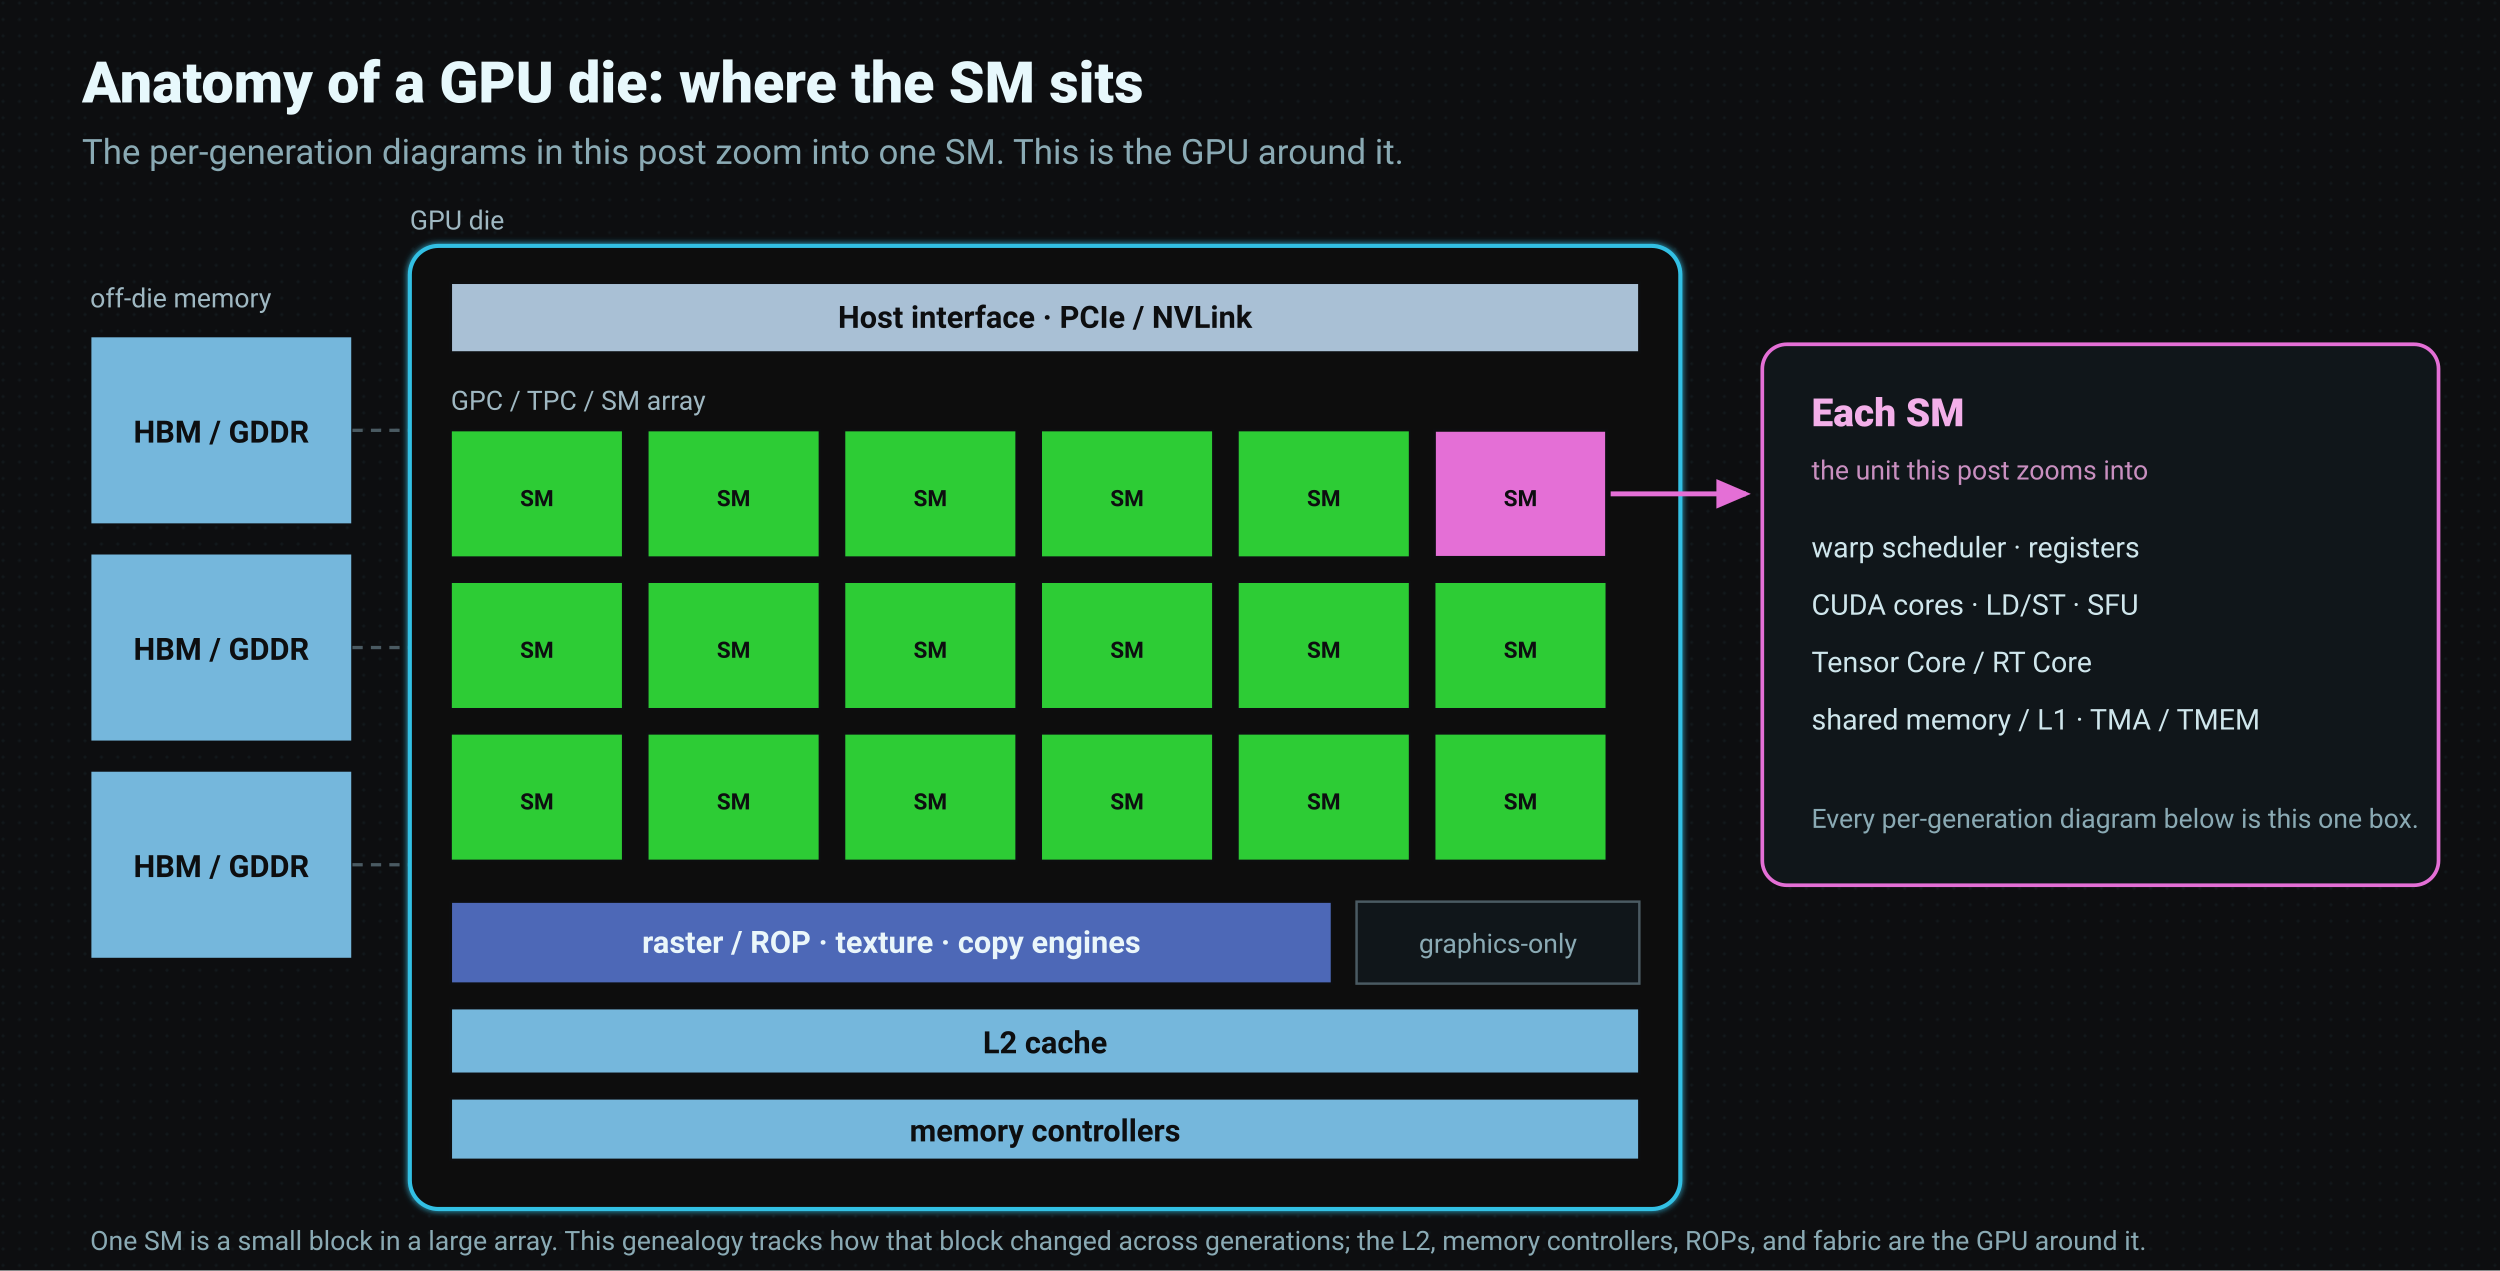
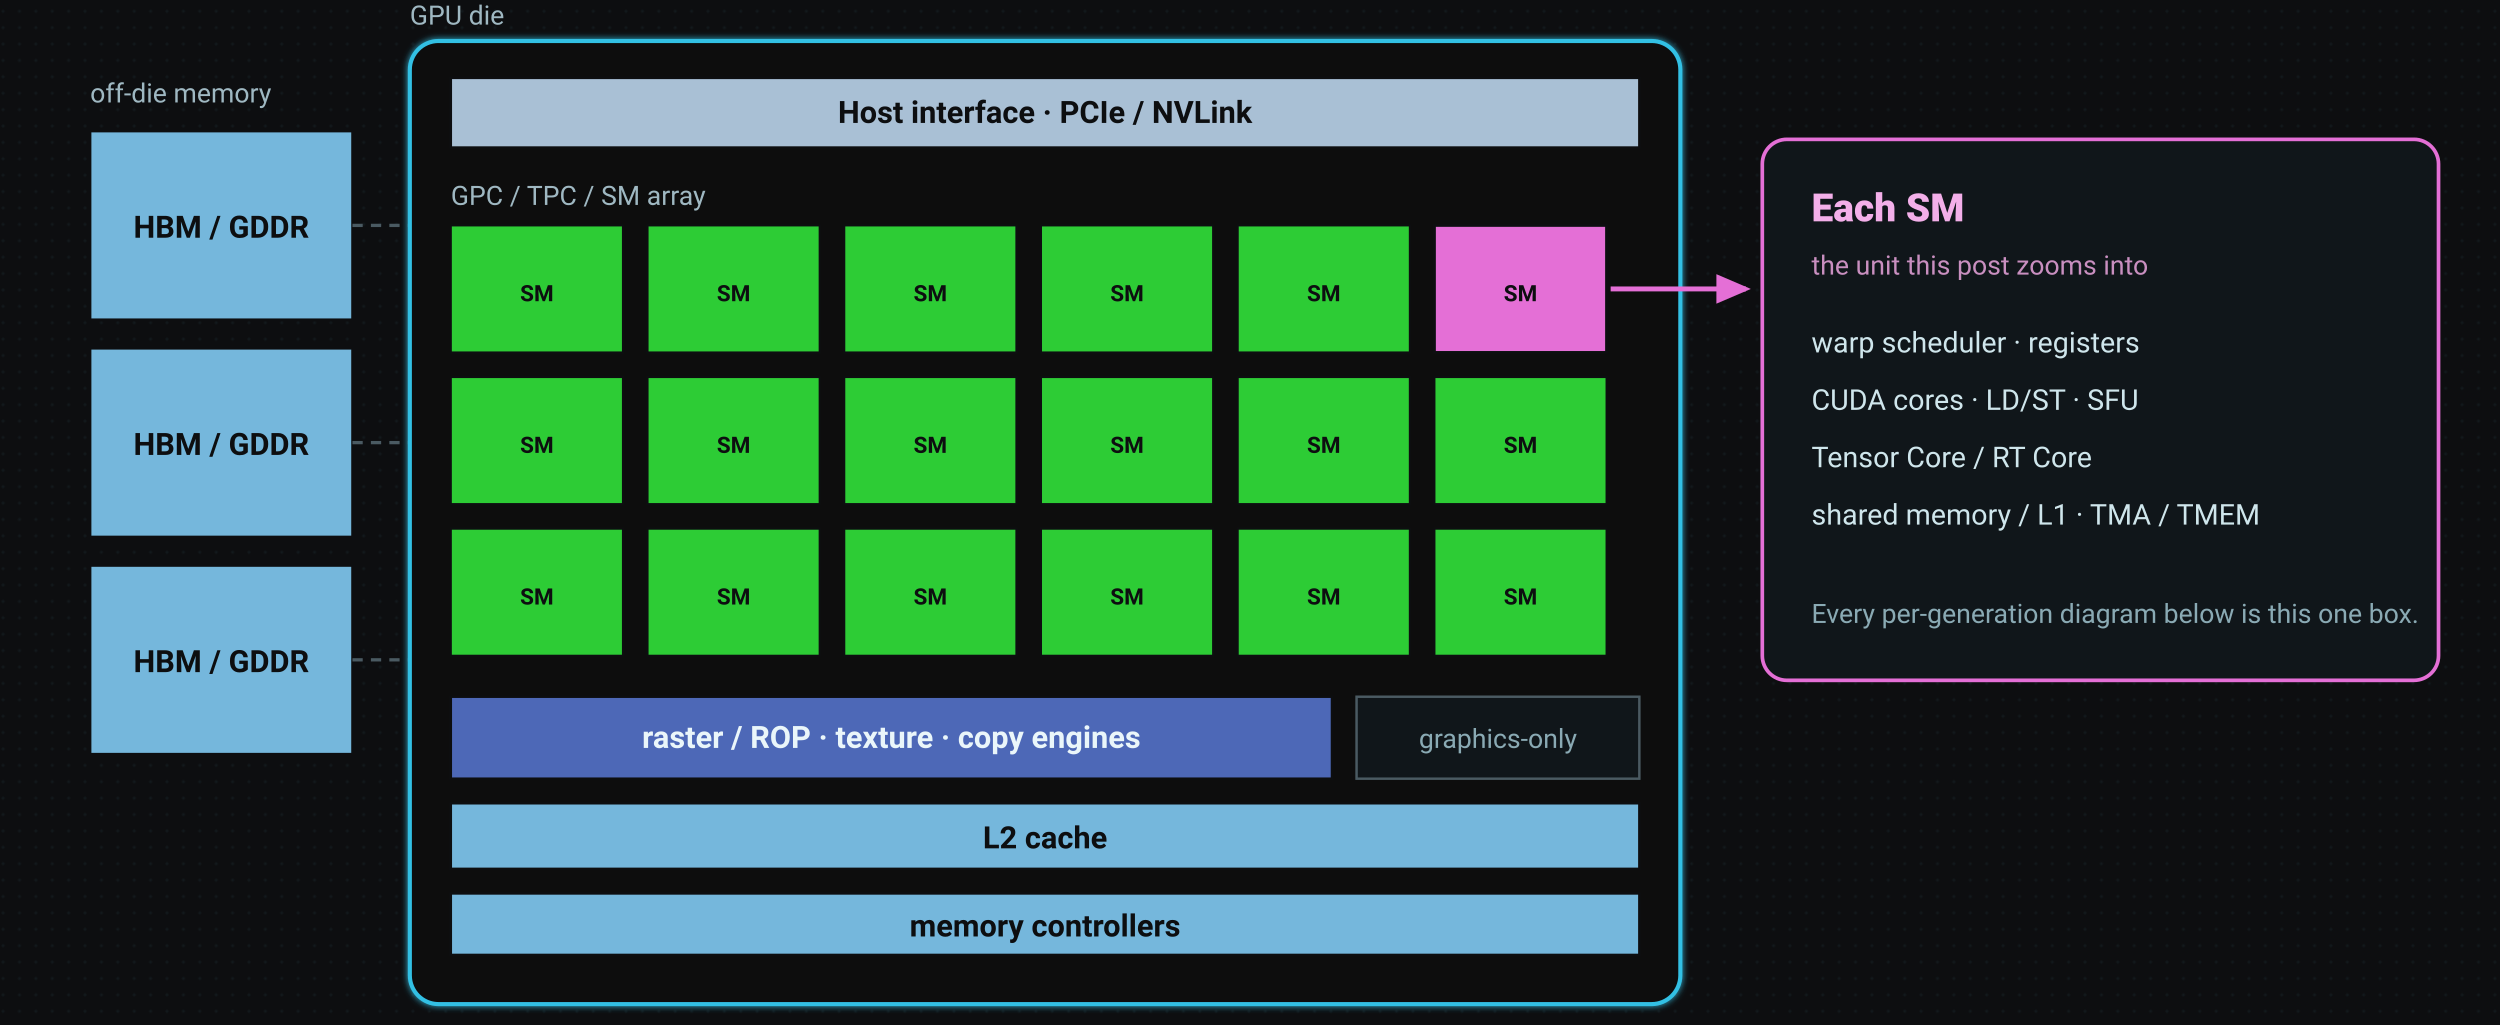
- <svg xmlns="http://www.w3.org/2000/svg" viewBox="0 0 1220 620" role="img">
+ <svg xmlns="http://www.w3.org/2000/svg" viewBox="0 100 1220 500" role="img">
  <style>
text{font-family:'Roboto','Noto Sans KR',-apple-system,BlinkMacSystemFont,sans-serif}
.title{font-size:28px;font-weight:800;fill:#e7f8fc}
.subtitle{font-size:17px;fill:#8aaab4}
.lbl{font-size:15px;font-weight:700;fill:#0d0e10}
.lblw{font-size:15px;font-weight:700;fill:#eaf6fa}
.small{font-size:13px;fill:#9fb8c2}
.tiny{font-size:11px;font-weight:700;fill:#0d0e10}
.note{font-size:13px;fill:#8aaab4}
.mag{font-size:14px;fill:#cfe6ec}
.magt{font-size:19px;font-weight:800;fill:#f3afe9}
.outline{fill:#0d0e10;stroke:#33c0e4;stroke-width:2}
.mem{fill:#75b7dc;stroke:#0d0e10;stroke-width:1.2}
.core{fill:#2dcc35;stroke:#0d0e10;stroke-width:1}
.hot{fill:#e46fd6;stroke:#0d0e10;stroke-width:1.4}
.tex{fill:#4d68b7;stroke:#0d0e10;stroke-width:1.2}
.reg{fill:#75b7dc;stroke:#0d0e10;stroke-width:1.2}
.fabric{fill:#a9c0d5;stroke:#0d0e10;stroke-width:1.2}
.ctx{fill:#10161a;stroke:#4a5a62;stroke-width:1.2}
</style>
  <defs>
    <filter id="glow" x="-20%" y="-20%" width="140%" height="140%">
      <feGaussianBlur stdDeviation="1.6" result="b" />
      <feMerge>
        <feMergeNode in="b" />
        <feMergeNode in="SourceGraphic" />
      </feMerge>
    </filter>
    <pattern id="dots" width="8" height="8" patternUnits="userSpaceOnUse">
      <circle cx="1.5" cy="1.5" r="0.8" fill="#1b2a30" />
    </pattern>
    <marker id="ah" markerWidth="9" markerHeight="9" refX="6" refY="3" orient="auto">
      <path d="M0,0 L7,3 L0,6 Z" fill="#e46fd6" />
    </marker>
  </defs>
  <rect width="1220" height="620" fill="#0d0e10" />
  <rect width="1220" height="620" fill="url(#dots)" opacity="0.32" />
-   <text x="40" y="50" class="title">Anatomy of a GPU die: where the SM sits</text>
-   <text x="40" y="80" class="subtitle">The per-generation diagrams in this post zoom into one SM. This is the GPU around it.</text>
  <text x="44" y="150" class="small">off-die memory</text>
  <rect x="44" y="164" width="128" height="92" class="mem" />
  <text x="108" y="216" text-anchor="middle" class="lbl">HBM / GDDR</text>
  <rect x="44" y="270" width="128" height="92" class="mem" />
  <text x="108" y="322" text-anchor="middle" class="lbl">HBM / GDDR</text>
  <rect x="44" y="376" width="128" height="92" class="mem" />
  <text x="108" y="428" text-anchor="middle" class="lbl">HBM / GDDR</text>
  <g stroke="#4a5a62" stroke-width="1.6" stroke-dasharray="5 4">
    <path d="M172 210 H200" />
    <path d="M172 316 H200" />
    <path d="M172 422 H200" />
  </g>
  <text x="200" y="112" class="small">GPU die</text>
  <g filter="url(#glow)">
    <rect x="200" y="120" width="620" height="470" rx="14" class="outline" />
  </g>
  <rect x="220" y="138" width="580" height="34" class="fabric" />
  <text x="510" y="160" text-anchor="middle" class="lbl">Host interface  ·  PCIe / NVLink</text>
  <text x="220" y="200" class="small">GPC / TPC / SM array</text>
  <g transform="translate(220 210)">
    <rect x="0" y="0" width="84" height="62" class="core" />
    <text x="42" y="37" text-anchor="middle" class="tiny">SM</text>
    <rect x="96" y="0" width="84" height="62" class="core" />
    <text x="138" y="37" text-anchor="middle" class="tiny">SM</text>
    <rect x="192" y="0" width="84" height="62" class="core" />
    <text x="234" y="37" text-anchor="middle" class="tiny">SM</text>
    <rect x="288" y="0" width="84" height="62" class="core" />
    <text x="330" y="37" text-anchor="middle" class="tiny">SM</text>
    <rect x="384" y="0" width="84" height="62" class="core" />
    <text x="426" y="37" text-anchor="middle" class="tiny">SM</text>
    <rect x="480" y="0" width="84" height="62" class="hot" />
    <text x="522" y="37" text-anchor="middle" class="tiny">SM</text>
    <rect x="0" y="74" width="84" height="62" class="core" />
    <text x="42" y="111" text-anchor="middle" class="tiny">SM</text>
    <rect x="96" y="74" width="84" height="62" class="core" />
    <text x="138" y="111" text-anchor="middle" class="tiny">SM</text>
    <rect x="192" y="74" width="84" height="62" class="core" />
    <text x="234" y="111" text-anchor="middle" class="tiny">SM</text>
    <rect x="288" y="74" width="84" height="62" class="core" />
    <text x="330" y="111" text-anchor="middle" class="tiny">SM</text>
    <rect x="384" y="74" width="84" height="62" class="core" />
    <text x="426" y="111" text-anchor="middle" class="tiny">SM</text>
    <rect x="480" y="74" width="84" height="62" class="core" />
    <text x="522" y="111" text-anchor="middle" class="tiny">SM</text>
    <rect x="0" y="148" width="84" height="62" class="core" />
    <text x="42" y="185" text-anchor="middle" class="tiny">SM</text>
    <rect x="96" y="148" width="84" height="62" class="core" />
    <text x="138" y="185" text-anchor="middle" class="tiny">SM</text>
    <rect x="192" y="148" width="84" height="62" class="core" />
    <text x="234" y="185" text-anchor="middle" class="tiny">SM</text>
    <rect x="288" y="148" width="84" height="62" class="core" />
    <text x="330" y="185" text-anchor="middle" class="tiny">SM</text>
    <rect x="384" y="148" width="84" height="62" class="core" />
    <text x="426" y="185" text-anchor="middle" class="tiny">SM</text>
    <rect x="480" y="148" width="84" height="62" class="core" />
    <text x="522" y="185" text-anchor="middle" class="tiny">SM</text>
  </g>
  <rect x="220" y="440" width="430" height="40" class="tex" />
  <text x="435" y="465" text-anchor="middle" class="lblw">raster / ROP  ·  texture  ·  copy engines</text>
  <rect x="662" y="440" width="138" height="40" class="ctx" />
  <text x="731" y="465" text-anchor="middle" class="note">graphics-only</text>
  <rect x="220" y="492" width="580" height="32" class="reg" />
  <text x="510" y="514" text-anchor="middle" class="lbl">L2 cache</text>
  <rect x="220" y="536" width="580" height="30" class="mem" />
  <text x="510" y="557" text-anchor="middle" class="lbl">memory controllers</text>
  <path d="M786 241 H852" fill="none" stroke="#e46fd6" stroke-width="2.4" marker-end="url(#ah)" />
  <rect x="860" y="168" width="330" height="264" rx="12" fill="#10161a" stroke="#e46fd6" stroke-width="1.8" />
  <text x="884" y="208" class="magt">Each SM</text>
  <text x="884" y="234" class="note" style="fill:#c98fc0">the unit this post zooms into</text>
  <text x="884" y="272" class="mag">warp scheduler  ·  registers</text>
  <text x="884" y="300" class="mag">CUDA cores  ·  LD/ST  ·  SFU</text>
  <text x="884" y="328" class="mag">Tensor Core  /  RT Core</text>
  <text x="884" y="356" class="mag">shared memory / L1  ·  TMA / TMEM</text>
  <text x="884" y="404" class="note">Every per-generation diagram below is this one box.</text>
-   <text x="44" y="610" class="note">One SM is a small block in a large array. This genealogy tracks how that block changed across generations; the L2, memory controllers, ROPs, and fabric are the GPU around it.</text>
</svg>
